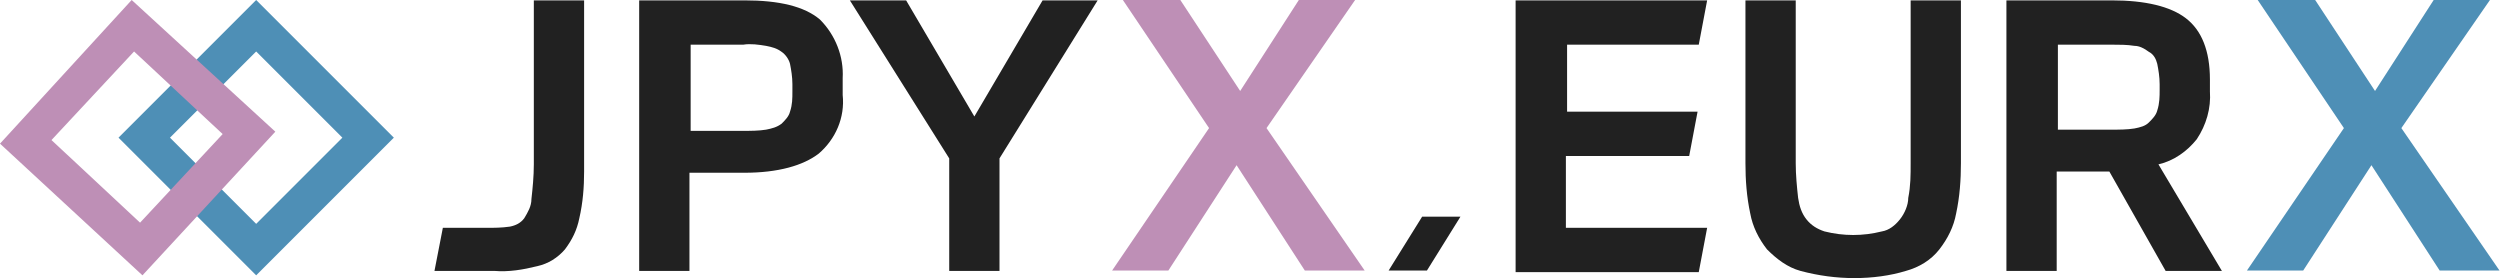
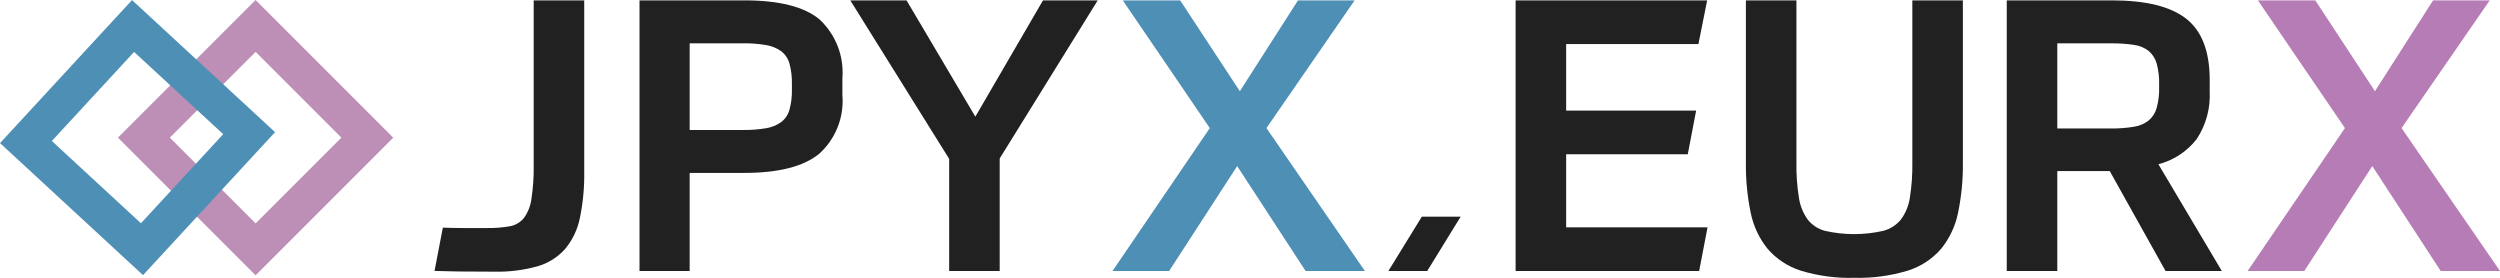
<svg xmlns="http://www.w3.org/2000/svg" width="208.84" height="23.207" viewBox="0 0 208.84 23.207">
-   <style type="text/css">
- 	.st0{fill:#BE8FB6;}
- 	.st1{fill:#4E8FB6;}
- 	.st2{fill:#212121;}
- </style>
+   <defs>
+     <style>.a{fill:#4e8fb6;}.b{fill:#b67cb6;}.c{fill:#212121;}.d{fill:#be8fb6;}</style>
+   </defs>
  <g transform="translate(-40 -30)">
    <g transform="translate(40 30)">
-       <path class="st0" d="M105.8,10.7l8.2,11.9h-5l-5.7-8.8l-5.7,8.8h-4.7l8.1-11.9L93.8,0h4.8l5,7.6l4.9-7.6h4.7L105.8,10.7z" />
-       <path class="st1" d="M200.6,10.7l8.2,11.9h-5l-5.7-8.8l-5.7,8.8h-4.7l8.1-11.9L188.6,0h4.8l5,7.6l4.9-7.6h4.7L200.6,10.7z" />
+       <path class="a" d="M316.113,71.511l8.223,11.938h-4.953l-5.715-8.763-5.683,8.763h-4.731l8.128-11.938-7.27-10.668h4.794l4.985,7.588,4.857-7.588h4.731Z" transform="translate(-210.319 -60.812)" />
+       <path class="b" d="M498.6,71.511l8.223,11.938h-4.952l-5.715-8.763-5.682,8.763h-4.731l8.127-11.938L486.6,60.843h4.794l4.984,7.588,4.857-7.588h4.731Z" transform="translate(-297.984 -60.812)" />
      <g transform="translate(36.294 0.031)">
-         <path class="st2" d="M0.7,19c0.6,0,1.1,0,1.7,0h2c0.6,0,1.2,0,1.9-0.1c0.5-0.1,0.9-0.3,1.2-0.7c0.3-0.5,0.6-1,0.6-1.6     c0.1-0.9,0.2-1.9,0.2-2.9V0h4.2v14.3c0,1.3-0.1,2.6-0.4,3.9c-0.2,1-0.6,1.8-1.2,2.6c-0.6,0.7-1.4,1.2-2.3,1.4     c-1.2,0.3-2.4,0.5-3.6,0.4c-1.2,0-2.3,0-3,0s-1.4,0-2,0L0.7,19z" />
-         <path class="st2" d="M21.3,14.4v8.2h-4.2V0h8.8c2.9,0,5,0.5,6.3,1.6c1.3,1.3,2,3.1,1.9,4.9v1.4c0.2,1.9-0.6,3.7-2,4.9     c-1.3,1-3.4,1.6-6.2,1.6L21.3,14.4z M29.9,7c0-0.6-0.1-1.2-0.2-1.7c-0.1-0.4-0.4-0.8-0.7-1c-0.4-0.3-0.8-0.4-1.3-0.5     c-0.6-0.1-1.3-0.2-1.9-0.1h-4.4v7.2h4.4c0.6,0,1.3,0,1.9-0.1c0.5-0.1,0.9-0.2,1.3-0.5c0.3-0.3,0.6-0.6,0.7-1     c0.2-0.6,0.2-1.1,0.2-1.7L29.9,7z" />
-         <path class="st2" d="M43,22.6v-9.4L34.7,0h4.7l5.7,9.7L50.8,0h4.6l-8.2,13.2v9.4L43,22.6z" />
+         <path class="c" d="M194.945,79.829q.857.032,1.7.032h2.016a10.126,10.126,0,0,0,1.857-.143,1.969,1.969,0,0,0,1.19-.683,3.454,3.454,0,0,0,.635-1.587,16.787,16.787,0,0,0,.191-2.857V60.843h4.222V75.13a17.752,17.752,0,0,1-.365,3.9,5.846,5.846,0,0,1-1.238,2.587,4.909,4.909,0,0,1-2.317,1.445,12.443,12.443,0,0,1-3.6.444q-1.874,0-3.016-.016t-1.969-.047Z" transform="translate(-194.246 -60.843)" />
+         <path class="c" d="M231.4,75.257v8.191H227.21V60.843h8.762q4.381,0,6.286,1.6a6.053,6.053,0,0,1,1.9,4.905v1.4a5.939,5.939,0,0,1-1.968,4.937q-1.969,1.571-6.223,1.571Zm8.54-7.429a5.937,5.937,0,0,0-.206-1.715,1.969,1.969,0,0,0-.7-1.032,3.029,3.029,0,0,0-1.27-.508,10.882,10.882,0,0,0-1.92-.143H231.4V71.67h4.445a10.882,10.882,0,0,0,1.92-.143,3.016,3.016,0,0,0,1.27-.508,1.965,1.965,0,0,0,.7-1.032,5.935,5.935,0,0,0,.206-1.714Z" transform="translate(-210.082 -60.843)" />
+         <path class="c" d="M269.359,83.448V74.082L261.1,60.843h4.7l5.746,9.715,5.651-9.715h4.572L273.581,74.05v9.4Z" transform="translate(-226.364 -60.843)" />
      </g>
      <g transform="translate(126.608 0.031)">
-         <path class="st2" d="M16,0l-0.7,3.7h-11v5.6h10.9l-0.7,3.7H4.2V19H16l-0.7,3.7H0V0H16z" />
-         <path class="st2" d="M28.3,23.2c-1.5,0-3-0.2-4.5-0.6c-1.1-0.3-2-1-2.8-1.8c-0.7-0.9-1.2-1.9-1.4-3c-0.3-1.4-0.4-2.8-0.4-4.2V0     h4.2v13.6c0,1,0.1,2,0.2,2.9c0.1,0.7,0.3,1.3,0.7,1.8c0.4,0.5,0.9,0.8,1.5,1c1.6,0.4,3.2,0.4,4.8,0c0.6-0.1,1.1-0.5,1.5-1     c0.4-0.5,0.7-1.2,0.7-1.8c0.2-1,0.2-1.9,0.2-2.9V0h4.2v13.6c0,1.4-0.1,2.8-0.4,4.2c-0.2,1.1-0.7,2.1-1.4,3     c-0.7,0.9-1.7,1.5-2.8,1.8C31.3,23,29.8,23.2,28.3,23.2z" />
-         <path class="st2" d="M49.6,14.3h-4.4v8.3H41V0h8.8c2.8,0,4.9,0.5,6.2,1.5c1.3,1,2,2.7,2,5.1v1c0.1,1.4-0.3,2.8-1.1,4     c-0.8,1-1.9,1.8-3.2,2.1l5.3,8.9h-4.7L49.6,14.3z M53.8,7c0-0.6-0.1-1.2-0.2-1.7c-0.1-0.4-0.3-0.8-0.7-1     c-0.4-0.3-0.8-0.5-1.2-0.5c-0.6-0.1-1.3-0.1-1.9-0.1h-4.5v7.1h4.5c0.6,0,1.3,0,1.9-0.1c0.5-0.1,0.9-0.2,1.2-0.5     c0.3-0.3,0.6-0.6,0.7-1c0.2-0.6,0.2-1.2,0.2-1.7V7z" />
+         <path class="c" d="M384.057,60.843l-.73,3.651H372.279v5.556h10.858l-.7,3.651H372.279v6.1h11.81l-.7,3.651H368.056V60.843Z" transform="translate(-368.056 -60.843)" />
+         <path class="c" d="M414.131,84.019a13.957,13.957,0,0,1-4.476-.6,6.067,6.067,0,0,1-2.762-1.825,6.992,6.992,0,0,1-1.413-3.016,19.494,19.494,0,0,1-.4-4.175V60.843h4.222V74.4a16.878,16.878,0,0,0,.206,2.921,4.18,4.18,0,0,0,.73,1.826,2.728,2.728,0,0,0,1.461.952,11,11,0,0,0,4.841,0,2.817,2.817,0,0,0,1.492-.952,4.065,4.065,0,0,0,.746-1.826,16.93,16.93,0,0,0,.206-2.921V60.843h4.222V74.4a19.5,19.5,0,0,1-.4,4.175,7,7,0,0,1-1.413,3.016,6.068,6.068,0,0,1-2.778,1.825A14.107,14.107,0,0,1,414.131,84.019Z" transform="translate(-385.843 -60.843)" />
+         <path class="c" d="M455.617,75.1h-4.381v8.35h-4.222V60.843h8.794q4.253,0,6.206,1.54t1.953,5.1v.952a6.617,6.617,0,0,1-1.079,3.985,5.91,5.91,0,0,1-3.207,2.111l5.3,8.921h-4.7Zm4.127-7.238a6.074,6.074,0,0,0-.206-1.746,2.147,2.147,0,0,0-.667-1.048,2.558,2.558,0,0,0-1.238-.508,12.271,12.271,0,0,0-1.921-.127h-4.476v7.111h4.476a10.892,10.892,0,0,0,1.921-.143,2.664,2.664,0,0,0,1.238-.524,2.147,2.147,0,0,0,.667-1.048,6.073,6.073,0,0,0,.206-1.746Z" transform="translate(-405.986 -60.843)" />
      </g>
-       <path class="st2" d="M118.8,18.1l-2.8,4.5h3.2l2.8-4.5H118.8z" />
-       <path class="st1" d="M21.4,4.3l7.2,7.2l-7.2,7.2l-7.2-7.2L21.4,4.3 M21.4,0L9.9,11.5L21.4,23l11.5-11.5L21.4,0z" />
-       <path class="st0" d="M11.2,4.3l7.4,6.9l-6.9,7.4l-7.4-6.9L11.2,4.3 M11,0L0,12l11.9,11L23,11L11,0L11,0z" />
+       <path class="c" d="M350.4,95.62l-2.791,4.534h3.243l2.791-4.534Z" transform="translate(-231.627 -77.518)" />
+       <path class="d" d="M154.867,65.117l7.163,7.163-7.163,7.163L147.7,72.28l7.163-7.163m0-4.334-11.5,11.5,11.5,11.5,11.5-11.5-11.5-11.5Z" transform="translate(-133.512 -60.783)" />
+       <path class="a" d="M135.6,65.131,143.043,72l-6.872,7.442-7.442-6.872,6.872-7.442m-.173-4.33L124.4,72.746l11.945,11.031,11.031-11.946L135.428,60.8Z" transform="translate(-124.398 -60.792)" />
    </g>
  </g>
</svg>
